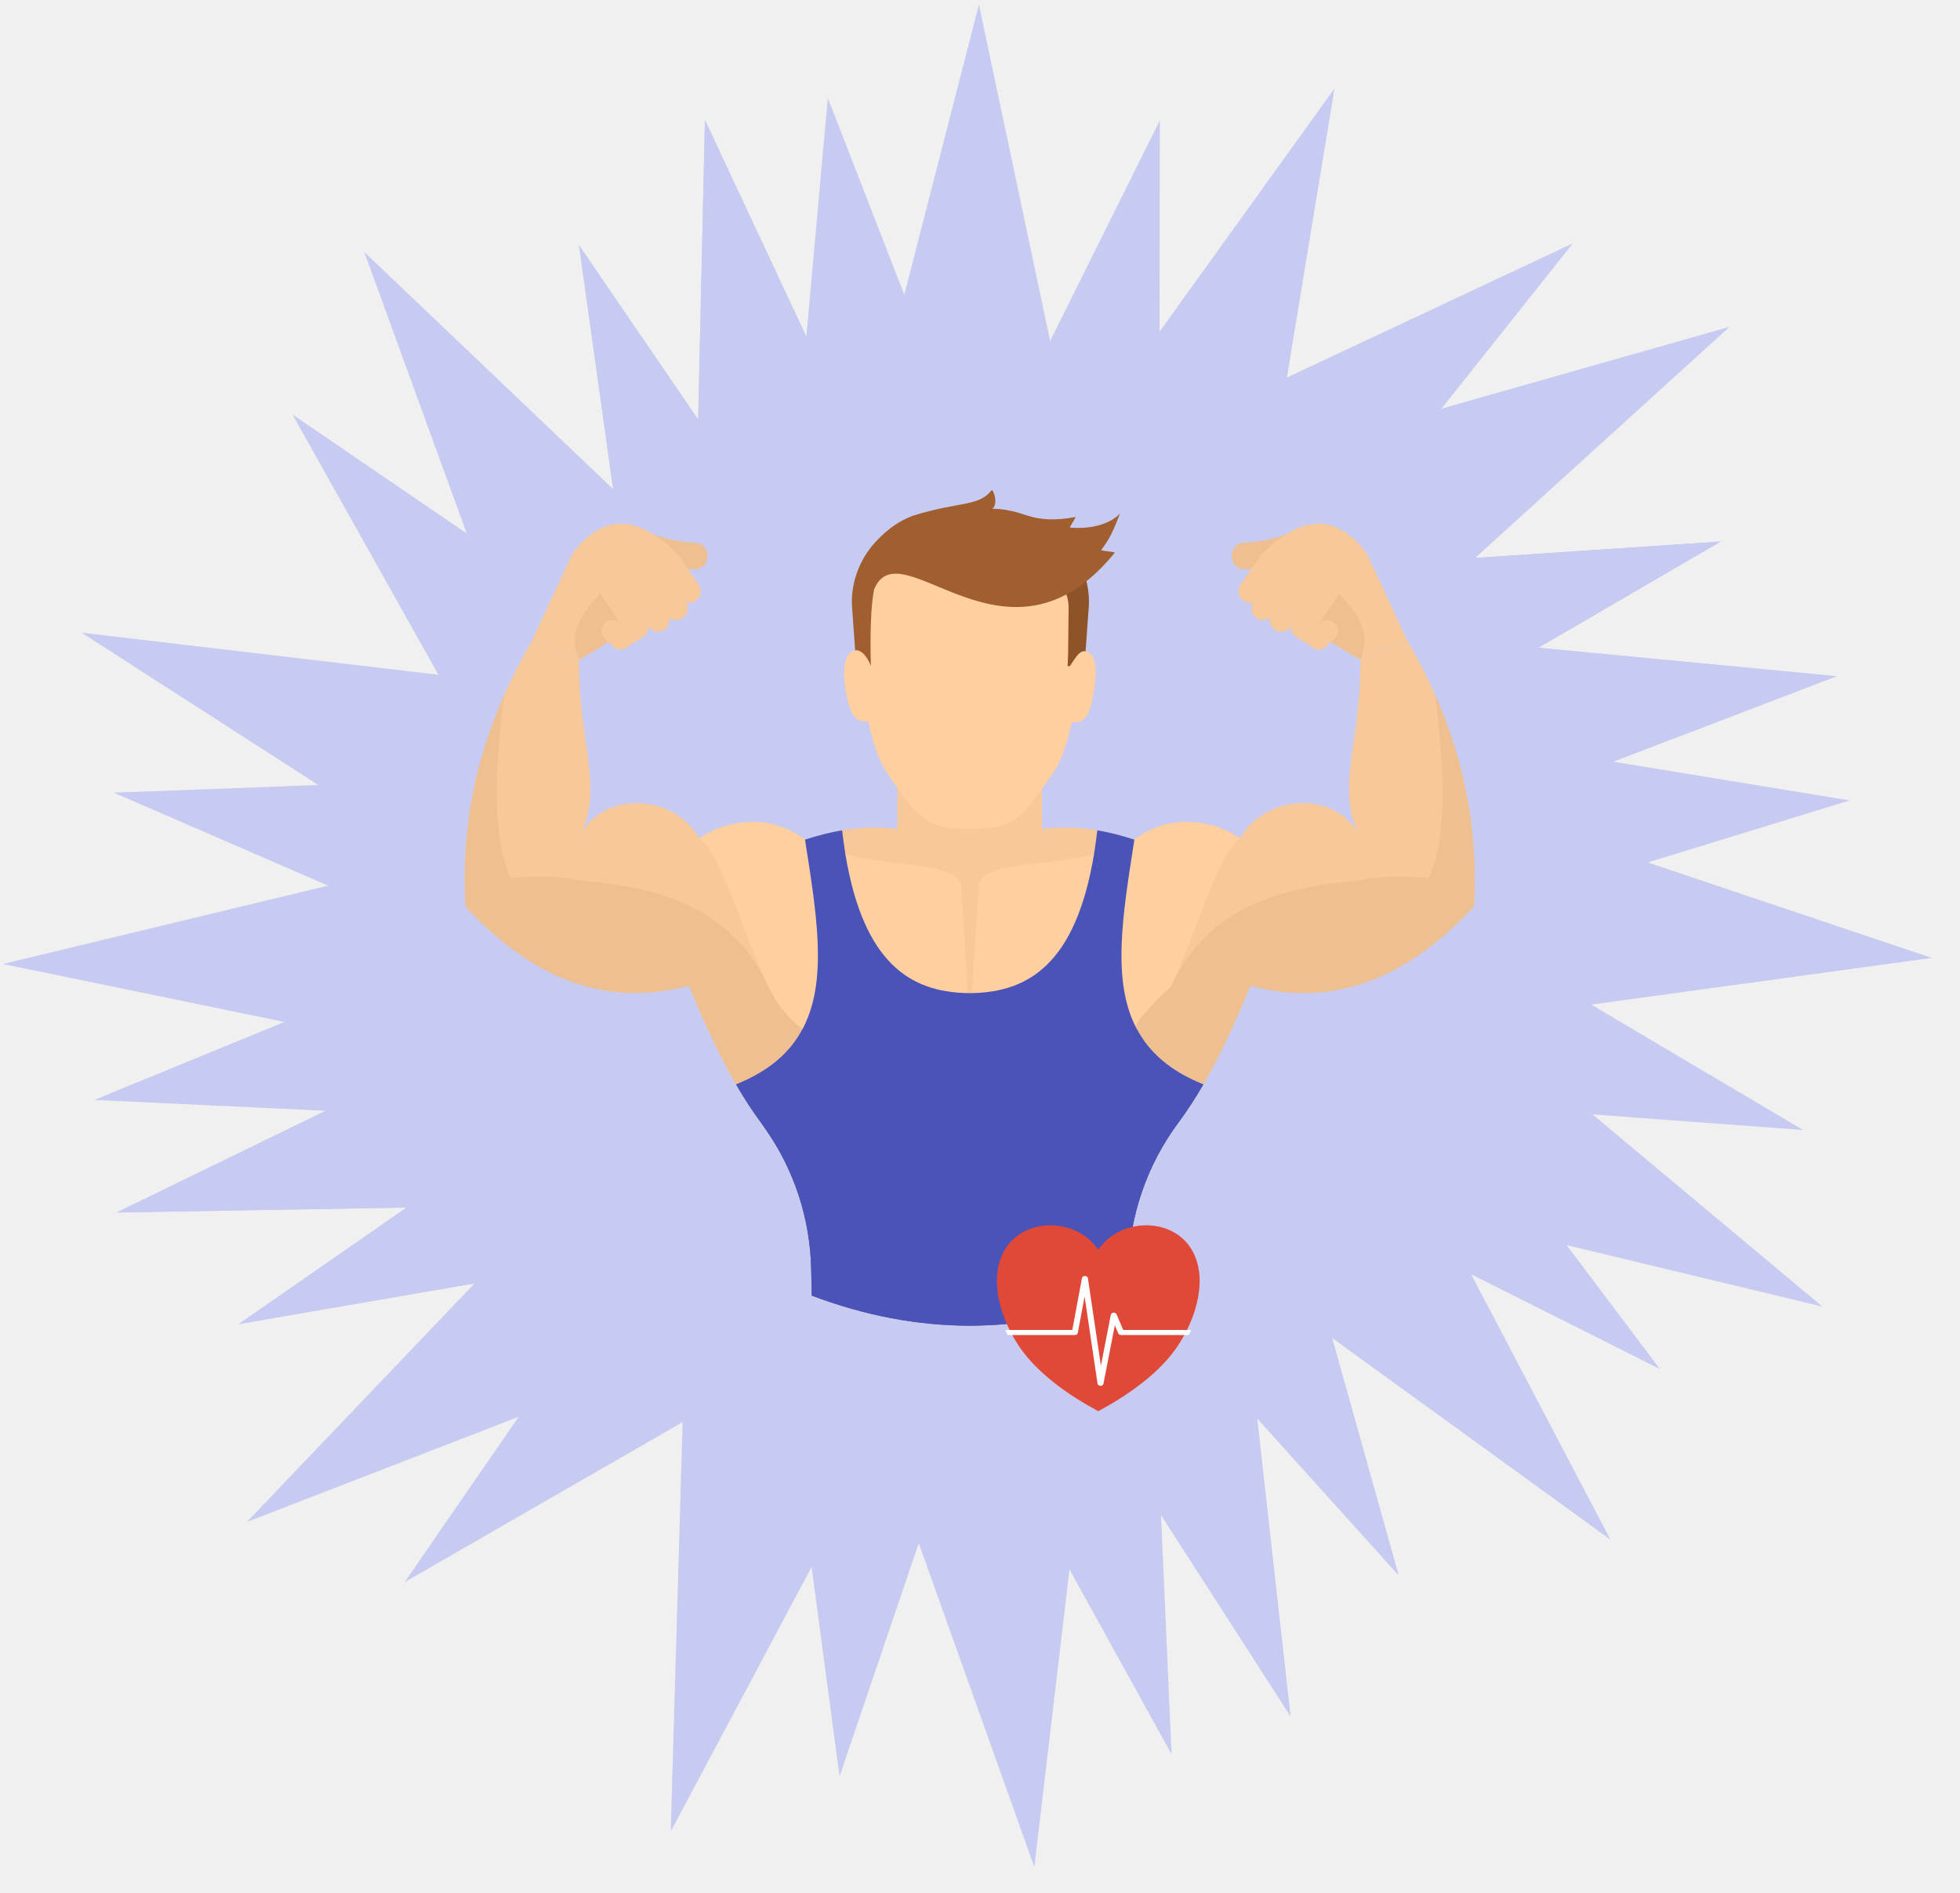
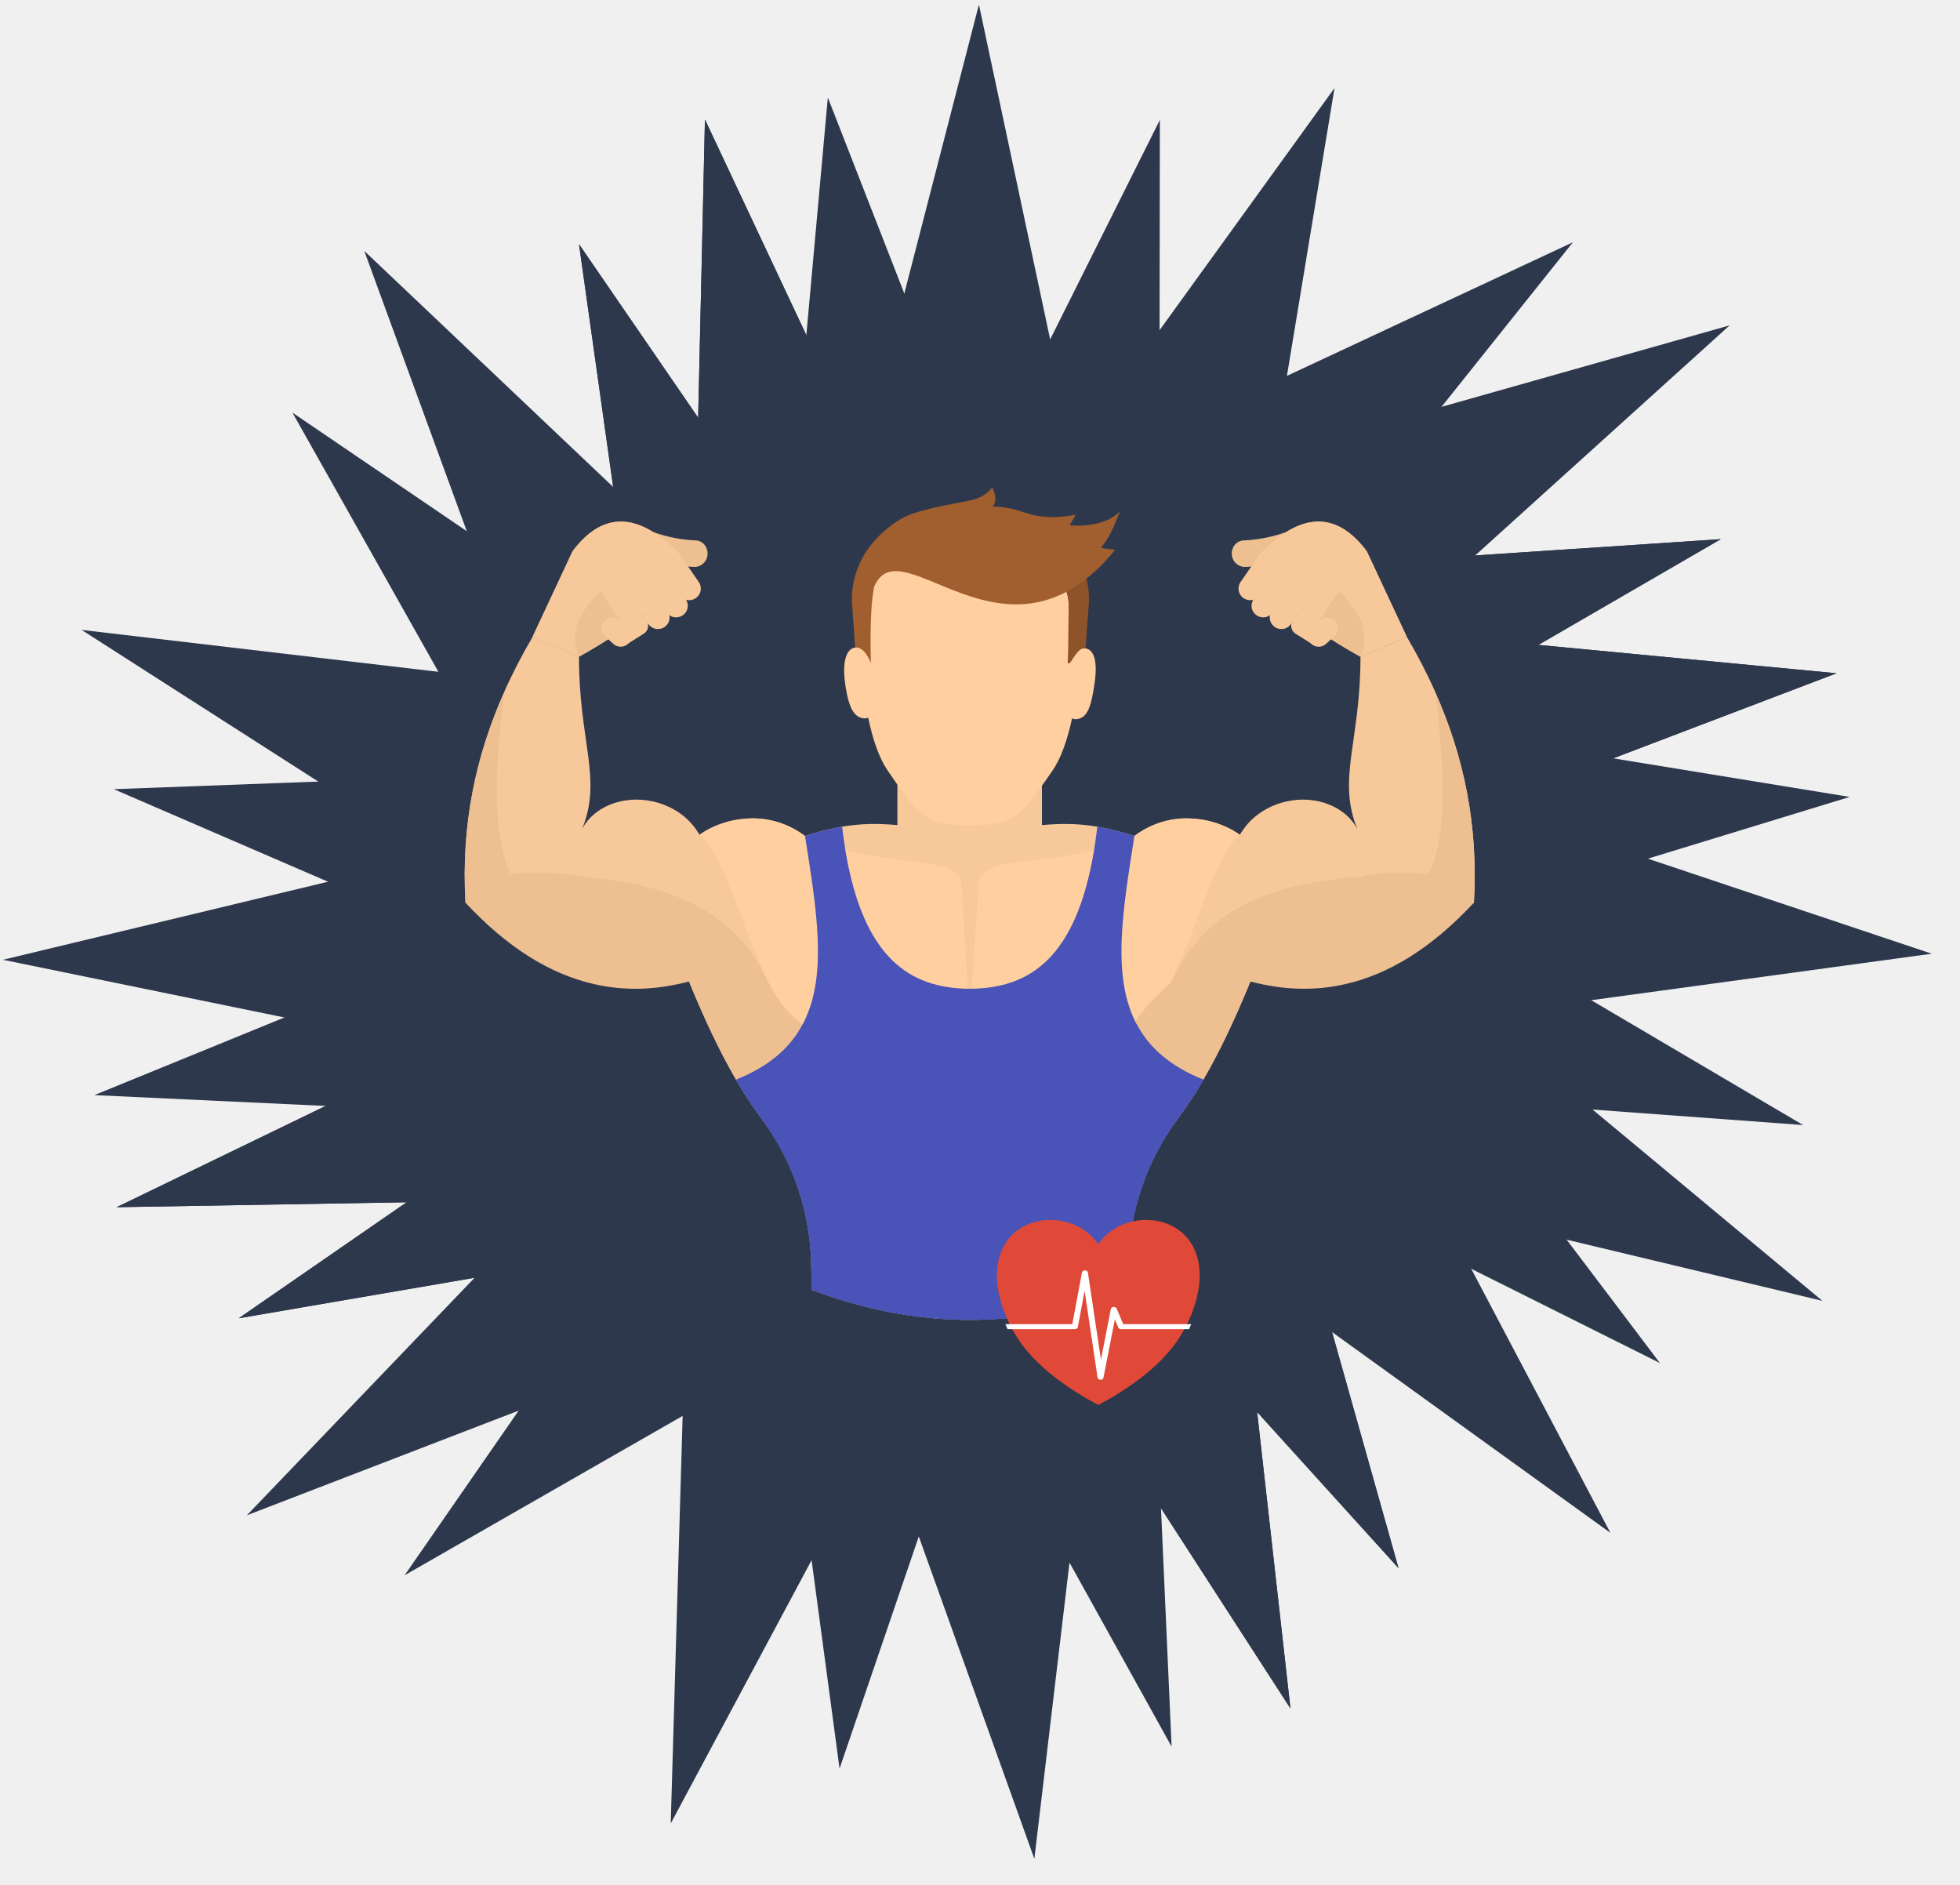
- <svg xmlns="http://www.w3.org/2000/svg" width="232" height="224" viewBox="0 0 232 224" fill="none">
-   <path d="M43.115 29.82L112.459 95.863L75.887 119.799L43.115 29.82Z" fill="#C7CBF1" />
-   <path d="M34.612 49.042L113.694 103.045L81.458 132.563L34.612 49.042Z" fill="#C7CBF1" />
-   <path d="M83.441 14.201L124.042 100.93L81.271 109.938L83.441 14.201Z" fill="#C7CBF1" />
-   <path d="M68.533 29.019L122.582 108.07L81.822 123.854L68.533 29.019Z" fill="#C7CBF1" />
-   <path d="M83.441 14.201L124.042 100.93L81.271 109.938L83.441 14.201Z" fill="#C7CBF1" />
-   <path d="M68.533 29.019L122.582 108.07L81.822 123.854L68.533 29.019Z" fill="#C7CBF1" />
-   <path d="M115.871 0.542L135.717 94.225L92.018 93.286L115.871 0.542Z" fill="#C7CBF1" />
-   <path d="M97.987 11.588L132.674 100.847L89.394 106.963L97.987 11.588Z" fill="#C7CBF1" />
-   <path d="M157.962 10.464L142.405 104.953L102.035 88.197L157.962 10.464Z" fill="#C7CBF1" />
-   <path d="M137.287 14.255L137.163 110.017L94.62 99.986L137.287 14.255Z" fill="#C7CBF1" />
-   <path d="M190.619 182.198L113.066 126.021L146.11 97.409L190.619 182.198Z" fill="#C7CBF1" />
-   <path d="M196.476 162.012L110.883 119.068L138.883 85.504L196.476 162.012Z" fill="#C7CBF1" />
-   <path d="M152.744 203.069L100.91 122.548L142.093 107.901L152.744 203.069Z" fill="#C7CBF1" />
-   <path d="M165.536 186.391L101.403 115.277L139.686 94.184L165.536 186.391Z" fill="#C7CBF1" />
-   <path d="M152.744 203.069L100.91 122.548L142.093 107.901L152.744 203.069Z" fill="#C7CBF1" />
-   <path d="M165.536 186.391L101.403 115.277L139.686 94.184L165.536 186.391Z" fill="#C7CBF1" />
-   <path d="M122.431 220.941L90.237 130.754L133.669 125.841L122.431 220.941Z" fill="#C7CBF1" />
-   <path d="M138.677 207.604L92.367 123.785L134.44 111.936L138.677 207.604Z" fill="#C7CBF1" />
-   <path d="M79.392 216.737L82.175 121.016L124.423 132.224L79.392 216.737Z" fill="#C7CBF1" />
-   <path d="M99.374 210.215L86.692 115.297L130.195 119.549L99.374 210.215Z" fill="#C7CBF1" />
-   <path d="M29.215 180.113L92.673 113.649L116.113 146.497L29.215 180.113Z" fill="#C7CBF1" />
-   <path d="M47.89 187.238L99.62 112.241L128.434 140.877L47.89 187.238Z" fill="#C7CBF1" />
-   <path d="M13.803 143.49L97.497 102.771L106.526 141.899L13.803 143.49Z" fill="#C7CBF1" />
-   <path d="M28.259 156.69L104.422 103.851L119.998 140.868L28.259 156.69Z" fill="#C7CBF1" />
-   <path d="M13.803 143.49L97.497 102.771L106.526 141.899L13.803 143.49Z" fill="#C7CBF1" />
-   <path d="M28.259 156.69L104.422 103.851L119.998 140.868L28.259 156.69Z" fill="#C7CBF1" />
-   <path d="M0.345 114.08L90.921 92.251L90.324 132.608L0.345 114.08Z" fill="#C7CBF1" />
-   <path d="M11.168 130.166L97.355 94.81L103.587 134.515L11.168 130.166Z" fill="#C7CBF1" />
-   <path d="M9.652 74.869L101.263 85.677L85.325 123.556L9.652 74.869Z" fill="#C7CBF1" />
-   <path d="M13.471 93.804L106.203 90.324L96.793 129.955L13.471 93.804Z" fill="#C7CBF1" />
-   <path d="M204.731 38.673L133.835 103.047L112.613 64.835L204.731 38.673Z" fill="#C7CBF1" />
-   <path d="M186.176 28.798L126.582 103.757L99.478 69.466L186.176 28.798Z" fill="#C7CBF1" />
-   <path d="M217.385 80.025L127.941 114.231L122.057 70.92L217.385 80.025Z" fill="#C7CBF1" />
-   <path d="M203.687 64.082L120.926 112.257L108.138 70.46L203.687 64.082Z" fill="#C7CBF1" />
-   <path d="M217.385 80.025L127.941 114.231L122.057 70.92L217.385 80.025Z" fill="#C7CBF1" />
-   <path d="M203.687 64.082L120.926 112.257L108.138 70.46L203.687 64.082Z" fill="#C7CBF1" />
-   <path d="M228.657 113.36L133.782 126.362L137.887 82.845L228.657 113.36Z" fill="#C7CBF1" />
-   <path d="M218.937 94.723L127.398 122.846L124.436 79.237L218.937 94.723Z" fill="#C7CBF1" />
-   <path d="M215.71 154.621L122.597 132.254L142.236 93.205L215.71 154.621Z" fill="#C7CBF1" />
-   <path d="M213.428 133.725L117.927 126.659L131.016 84.955L213.428 133.725Z" fill="#C7CBF1" />
-   <ellipse cx="110" cy="114.5" rx="66" ry="59.5" fill="#C7CBF1" />
-   <path d="M82.127 67.387C79.933 67.294 77.782 66.833 75.742 66.021C74.914 65.693 74.547 64.722 74.895 63.935L74.909 63.907C75.257 63.12 76.093 62.763 76.799 63.044C78.582 63.754 80.463 64.156 82.38 64.238C83.141 64.273 83.758 64.938 83.752 65.801V65.832C83.749 66.691 83.016 67.426 82.127 67.387" fill="#EDBF91" />
-   <path d="M147.423 67.387C149.617 67.294 151.769 66.833 153.807 66.021C154.635 65.693 155.002 64.722 154.654 63.935L154.642 63.907C154.293 63.12 153.457 62.763 152.751 63.044C150.967 63.754 149.086 64.156 147.169 64.238C146.41 64.273 145.793 64.938 145.797 65.801L145.798 65.832C145.802 66.691 146.533 67.426 147.423 67.387" fill="#EDBF91" />
-   <path d="M80.375 65.782C80.269 66.942 79.895 68.035 79.309 69.089C78.895 69.835 78.375 70.569 77.749 71.275C77.522 71.529 77.269 71.782 77.015 72.049C74.869 74.209 71.869 76.168 68.535 78.049L68.522 78.062L63.029 75.716L67.775 65.516C69.615 63.049 71.549 61.996 73.495 61.996C73.709 61.996 73.909 62.009 74.122 62.035L74.202 62.049C74.402 62.062 74.589 62.102 74.789 62.142C74.935 62.182 75.095 62.222 75.242 62.275C75.389 62.302 75.522 62.355 75.655 62.409C75.802 62.462 75.935 62.516 76.082 62.582L76.375 62.715C76.789 62.916 77.202 63.156 77.615 63.435C77.789 63.542 77.975 63.675 78.149 63.809C78.375 63.968 78.602 64.142 78.815 64.329C79.082 64.542 79.335 64.769 79.589 65.022C79.855 65.262 80.122 65.516 80.375 65.782" fill="#F7C899" />
-   <path d="M149.175 65.782C149.282 66.942 149.655 68.035 150.242 69.089C150.655 69.835 151.175 70.569 151.802 71.275C152.028 71.529 152.282 71.782 152.535 72.049C154.682 74.209 157.682 76.168 161.015 78.049L161.028 78.062L166.522 75.716L161.775 65.516C159.935 63.049 158.002 61.996 156.055 61.996C155.842 61.996 155.642 62.009 155.428 62.035L155.348 62.049C155.148 62.062 154.962 62.102 154.762 62.142C154.615 62.182 154.455 62.222 154.309 62.275C154.162 62.302 154.028 62.355 153.895 62.409C153.748 62.462 153.615 62.516 153.468 62.582L153.175 62.715C152.762 62.916 152.348 63.156 151.935 63.435C151.762 63.542 151.575 63.675 151.402 63.809C151.175 63.968 150.948 64.142 150.735 64.329C150.468 64.542 150.215 64.769 149.962 65.022C149.695 65.262 149.429 65.516 149.175 65.782" fill="#F7C899" />
-   <path d="M80.375 65.782C80.269 66.942 79.895 68.035 79.309 69.089C78.895 69.835 78.375 70.569 77.749 71.275C77.522 71.529 77.269 71.782 77.015 72.049C74.869 74.209 71.869 76.168 68.535 78.049L68.522 78.062L63.029 75.716L67.775 65.516C69.615 63.049 71.549 61.996 73.495 61.996C73.709 61.996 73.909 62.009 74.122 62.035L74.202 62.049C74.402 62.062 74.589 62.102 74.789 62.142C74.935 62.182 75.095 62.222 75.242 62.275C75.389 62.302 75.522 62.355 75.655 62.409C75.802 62.462 75.935 62.516 76.082 62.582L76.375 62.715C76.789 62.916 77.202 63.156 77.615 63.435C77.789 63.542 77.975 63.675 78.149 63.809C78.375 63.968 78.602 64.142 78.815 64.329C79.082 64.542 79.335 64.769 79.589 65.022C79.855 65.262 80.122 65.516 80.375 65.782" fill="#F7C899" />
-   <path d="M149.175 65.782C149.282 66.942 149.655 68.035 150.242 69.089C150.655 69.835 151.175 70.569 151.802 71.275C152.028 71.529 152.282 71.782 152.535 72.049C154.682 74.209 157.682 76.168 161.015 78.049L161.028 78.062L166.522 75.716L161.775 65.516C159.935 63.049 158.002 61.996 156.055 61.996C155.842 61.996 155.642 62.009 155.428 62.035L155.348 62.049C155.148 62.062 154.962 62.102 154.762 62.142C154.615 62.182 154.455 62.222 154.309 62.275C154.162 62.302 154.028 62.355 153.895 62.409C153.748 62.462 153.615 62.516 153.468 62.582L153.175 62.715C152.762 62.916 152.348 63.156 151.935 63.435C151.762 63.542 151.575 63.675 151.402 63.809C151.175 63.968 150.948 64.142 150.735 64.329C150.468 64.542 150.215 64.769 149.962 65.022C149.695 65.262 149.429 65.516 149.175 65.782" fill="#F7C899" />
-   <path d="M80.375 65.782C80.269 66.942 79.895 68.035 79.308 69.089C78.895 69.835 78.375 70.569 77.749 71.275C77.522 71.529 77.269 71.782 77.015 72.049C74.868 74.209 71.868 76.169 68.535 78.049C66.733 73.847 70.354 71.12 73.269 67.849C74.322 66.449 75.388 65.502 76.482 64.956C77.255 64.555 78.028 64.356 78.815 64.329C79.082 64.542 79.335 64.769 79.588 65.022C79.855 65.262 80.122 65.516 80.375 65.782Z" fill="#EDBF91" />
-   <path d="M149.175 65.782C149.282 66.942 149.655 68.035 150.242 69.089C150.655 69.835 151.175 70.569 151.802 71.275C152.028 71.529 152.282 71.782 152.535 72.049C154.682 74.209 157.682 76.169 161.015 78.049C162.816 73.847 159.195 71.12 156.282 67.849C155.228 66.449 154.162 65.502 153.068 64.956C152.295 64.555 151.522 64.356 150.735 64.329C150.468 64.542 150.215 64.769 149.962 65.022C149.695 65.262 149.429 65.516 149.175 65.782Z" fill="#EDBF91" />
-   <path d="M174.461 107.298C166.794 113.432 158.834 118.751 148.007 116.658C146.247 120.978 144.421 124.911 142.434 128.338C141.501 129.951 140.527 131.445 139.501 132.832C135.754 137.872 133.687 143.898 133.541 150.192L133.474 153.325C127.261 155.672 121.034 156.872 114.781 156.885C108.527 156.872 102.301 155.672 96.087 153.325L96.021 150.192C95.887 144.245 94.034 138.525 90.647 133.672C90.461 133.392 90.26 133.111 90.061 132.832C89.034 131.445 88.061 129.951 87.127 128.338C85.141 124.911 83.314 120.978 81.554 116.658C77.394 117.458 73.661 117.178 70.194 116.165C64.661 114.538 59.821 111.072 55.101 107.298C54.567 98.058 56.301 89.898 59.661 82.311V82.285C60.647 80.045 61.781 77.858 63.034 75.711L68.527 78.058C68.527 88.165 71.314 92.565 68.914 98.498C70.327 95.872 73.781 94.458 77.341 95.272C79.647 95.805 81.514 97.165 82.567 98.858C82.647 98.978 82.727 99.098 82.794 99.232C84.514 98.005 86.741 97.272 89.167 97.272C91.421 97.272 93.567 98.072 95.287 99.365C96.927 98.832 98.354 98.485 99.674 98.258C102.114 97.845 104.141 97.885 106.221 98.072C108.714 98.311 111.301 98.778 114.781 98.978C118.261 98.778 120.834 98.311 123.327 98.072H123.341C125.421 97.885 127.447 97.845 129.887 98.258C131.207 98.485 132.634 98.832 134.274 99.365C135.994 98.072 138.141 97.272 140.394 97.272C142.821 97.272 145.047 98.005 146.767 99.232C146.834 99.098 146.914 98.978 146.994 98.858C148.047 97.165 149.914 95.805 152.221 95.272C155.781 94.458 159.234 95.872 160.647 98.498C158.247 92.565 161.034 88.165 161.034 78.058L166.527 75.711C167.781 77.858 168.914 80.045 169.901 82.285V82.311C173.261 89.898 174.994 98.058 174.461 107.298" fill="#F7C899" />
-   <path d="M106.219 103.667V89.722H123.33V103.667H106.219Z" fill="#F7C899" />
-   <path d="M82.562 98.862C82.642 98.982 82.722 99.102 82.788 99.235C82.655 99.129 82.575 99.009 82.562 98.862Z" fill="#F5C08C" />
-   <path d="M146.989 98.862C146.909 98.982 146.829 99.102 146.762 99.235C146.895 99.129 146.975 99.009 146.989 98.862Z" fill="#F5C08C" />
-   <path d="M76.038 75.37L76.016 75.385C75.439 75.781 74.65 75.633 74.254 75.055L70.383 69.285L72.496 67.838L76.367 73.608C76.763 74.185 76.615 74.974 76.038 75.37" fill="#F7C899" />
-   <path d="M153.511 75.37L153.532 75.385C154.11 75.781 154.899 75.633 155.295 75.055L159.166 69.285L157.052 67.838L153.182 73.608C152.787 74.185 152.934 74.974 153.511 75.37" fill="#F7C899" />
-   <path d="M76.49 73.608L76.503 73.629C76.878 74.221 76.752 74.972 76.225 75.306L74.271 76.541C73.743 76.875 73.011 76.666 72.636 76.074L72.623 76.053C72.249 75.461 72.374 74.71 72.902 74.375L74.855 73.141C75.385 72.806 76.115 73.015 76.49 73.608" fill="#F7C899" />
-   <path d="M153.059 73.608L153.046 73.629C152.671 74.221 152.796 74.972 153.324 75.306L155.278 76.541C155.806 76.875 156.538 76.666 156.912 76.074L156.926 76.053C157.3 75.461 157.175 74.71 156.647 74.375L154.694 73.141C154.166 72.806 153.434 73.015 153.059 73.608" fill="#F7C899" />
-   <path d="M74.383 76.473L74.366 76.491C73.875 76.993 73.073 77.001 72.573 76.511L71.552 75.575C71.052 75.086 71.043 74.284 71.534 73.782L71.551 73.765C72.042 73.263 72.844 73.255 73.344 73.745L74.365 74.68C74.865 75.17 74.874 75.973 74.383 76.473Z" fill="#F7C899" />
-   <path d="M155.166 76.473L155.183 76.491C155.674 76.993 156.476 77.001 156.976 76.511L157.996 75.575C158.498 75.086 158.506 74.284 158.016 73.782L157.998 73.765C157.508 73.263 156.706 73.255 156.204 73.745L155.184 74.68C154.684 75.17 154.676 75.973 155.166 76.473Z" fill="#F7C899" />
-   <path d="M78.667 74.518L78.644 74.534C78.023 74.958 77.177 74.801 76.751 74.179L72.353 67.653L74.621 66.098L79.02 72.626C79.445 73.246 79.287 74.092 78.667 74.518" fill="#F7C899" />
-   <path d="M150.883 74.518L150.906 74.534C151.526 74.958 152.373 74.801 152.798 74.179L157.198 67.653L154.929 66.098L150.53 72.626C150.105 73.246 150.263 74.092 150.883 74.518" fill="#F7C899" />
-   <path d="M80.819 73.129L80.796 73.144C80.177 73.57 79.33 73.411 78.904 72.791L74.296 65.884L76.566 64.329L81.172 71.237C81.598 71.856 81.439 72.705 80.819 73.129" fill="#F7C899" />
-   <path d="M148.73 73.129L148.753 73.144C149.373 73.57 150.221 73.411 150.645 72.791L155.253 65.884L152.985 64.329L148.377 71.237C147.951 71.856 148.11 72.705 148.73 73.129" fill="#F7C899" />
-   <path d="M82.362 71.089L82.335 71.102C81.722 71.529 80.868 71.368 80.442 70.755L79.308 69.089L76.482 64.955L76.135 64.449L77.615 63.435C77.788 63.542 77.975 63.675 78.148 63.809C78.375 63.968 78.602 64.142 78.815 64.329C79.082 64.542 79.335 64.769 79.588 65.022C79.855 65.262 80.122 65.515 80.375 65.782L82.722 69.195C83.135 69.809 82.989 70.662 82.362 71.089" fill="#F7C899" />
-   <path d="M147.188 71.089L147.215 71.102C147.828 71.529 148.682 71.368 149.108 70.755L150.242 69.089L153.068 64.955L153.415 64.449L151.935 63.435C151.762 63.542 151.575 63.675 151.402 63.809C151.175 63.968 150.948 64.142 150.735 64.329C150.468 64.542 150.215 64.769 149.962 65.022C149.695 65.262 149.428 65.515 149.175 65.782L146.828 69.195C146.415 69.809 146.562 70.662 147.188 71.089" fill="#F7C899" />
-   <path d="M114.716 98.098H114.79L114.839 98.099C118.347 98.113 119.876 97.594 121.735 95.456C122.555 94.513 123.438 93.258 124.583 91.59C125.552 90.181 126.312 88.07 126.891 85.401L127.106 85.468C127.346 85.51 127.598 85.48 127.838 85.386C128.863 85.004 129.184 83.551 129.495 81.672C129.88 79.351 129.782 77.284 128.498 77.069C127.798 76.951 127.075 77.409 126.496 78.232L126.52 71.982C126.531 69.244 124.324 67.018 121.586 67.009L108.212 66.957C105.474 66.946 102.562 68.575 102.551 71.314L102.684 76.915C102.112 76.087 101.923 76.851 101.222 76.963C99.936 77.168 99.711 79.235 100.079 81.557C100.375 83.439 100.795 84.894 101.818 85.285C102.058 85.381 102.308 85.413 102.548 85.372L102.764 85.308C103.322 87.981 104.066 90.098 105.023 91.514C106.156 93.192 107.028 94.453 107.842 95.402C109.683 97.554 111.21 98.085 114.716 98.098" fill="#FFCF9F" />
-   <path d="M126.007 69.823C126.193 70.221 126.343 70.639 126.417 71.087C126.465 71.36 126.493 71.633 126.493 71.914L126.431 77.301L126.37 78.829L126.641 78.826C126.97 78.327 127.337 77.707 127.733 77.332H127.742C127.977 77.096 128.243 77.031 128.498 77.069L128.89 71.605C128.938 70.327 128.742 69.065 128.334 67.875C127.581 68.693 126.802 69.326 126.007 69.823" fill="#8F5329" />
-   <path d="M117.474 60.222C118.214 59.558 117.534 57.818 117.379 58.015C115.833 59.98 113.587 59.315 108.119 61.013H108.11C106.453 61.617 105.105 62.581 103.754 64.005C103.537 64.23 103.338 64.463 103.141 64.708C101.601 66.638 100.754 69.07 100.838 71.572L101.221 76.961C101.522 76.915 101.833 77.039 102.133 77.303C102.489 77.615 102.815 78.125 103.075 78.802C103.122 78.915 102.822 73.09 103.459 69.767C106.566 62.184 119.183 81.073 131.946 65.417C132.046 65.278 130.241 65.214 130.349 65.074C131.354 63.775 131.749 62.874 132.579 60.749C132.59 60.751 130.994 62.766 126.691 62.442C126.475 62.426 127.489 61.149 127.261 61.191C125.025 61.614 123.219 61.553 121.465 60.975L121.462 60.977C118.993 60.094 117.474 60.222 117.474 60.222" fill="#A15E2E" />
-   <path d="M95.66 122.165C95.514 121.911 95.354 121.672 95.18 121.418C94.18 119.938 92.82 118.405 91.007 116.845C86.594 107.298 78.087 105.058 68.874 104.218C66.33 103.685 63.506 103.605 60.415 103.91L60.428 103.902C58.455 99.622 58.362 92.822 59.655 82.316C56.295 89.902 54.562 98.062 55.095 107.302L55.1 107.298C60.1 112.698 65.167 115.791 70.287 116.965C74.007 117.832 77.767 117.672 81.554 116.658C83.314 120.978 85.141 124.911 87.127 128.338C88.061 129.951 89.034 131.445 90.061 132.832C90.26 133.111 90.46 133.391 90.647 133.672L95.754 135.632C95.754 135.632 100.247 129.711 95.66 122.165" fill="#EDBF91" />
-   <path d="M140.389 97.275C138.135 97.275 135.989 98.075 134.269 99.368C125.669 103.368 117.789 101.244 115.942 104.389C115.803 104.625 114.833 121.261 114.775 121.555C114.718 121.263 113.855 104.734 113.719 104.501C111.882 101.346 103.889 103.372 95.282 99.368C93.562 98.075 91.415 97.275 89.162 97.275C86.735 97.275 84.509 98.009 82.789 99.235C85.549 101.275 88.109 111.009 91.002 116.849C92.135 119.142 93.495 120.702 95.015 121.755C97.362 123.409 100.055 123.875 102.829 124.062C106.935 124.329 111.562 124.329 114.775 122.555C117.989 124.329 122.615 124.329 126.722 124.062C129.495 123.875 132.189 123.409 134.535 121.755C136.055 120.702 137.415 119.142 138.549 116.849C141.442 111.009 144.002 101.275 146.762 99.235C145.042 98.009 142.815 97.275 140.389 97.275" fill="#FFCF9F" />
-   <path d="M133.895 122.165C134.042 121.911 134.202 121.672 134.375 121.418C135.375 119.938 136.735 118.405 138.548 116.845C142.962 107.298 151.468 105.058 160.682 104.218C163.226 103.685 166.05 103.605 169.139 103.91L169.127 103.902C171.1 99.622 171.194 92.822 169.9 82.316C173.26 89.902 174.994 98.062 174.46 107.302L174.454 107.298C169.454 112.698 164.387 115.791 159.268 116.965C155.548 117.832 151.788 117.672 148.002 116.658C146.242 120.978 144.415 124.911 142.428 128.338C141.495 129.951 140.522 131.445 139.495 132.832C139.295 133.111 139.095 133.391 138.908 133.672L133.802 135.632C133.802 135.632 129.308 129.711 133.895 122.165" fill="#EDBF91" />
-   <path d="M142.434 128.338C141.501 129.951 140.527 131.445 139.501 132.832C135.754 137.872 133.687 143.898 133.541 150.192L133.474 153.325C127.261 155.672 121.034 156.872 114.781 156.885C108.527 156.872 102.301 155.672 96.087 153.325L96.02 150.192C95.887 144.245 94.034 138.525 90.647 133.672C90.46 133.392 90.26 133.111 90.061 132.832C89.034 131.445 88.061 129.951 87.127 128.338C91.114 126.738 93.581 124.498 95.02 121.751C95.074 121.645 95.127 121.538 95.18 121.418C97.967 115.751 96.634 108.018 95.287 99.365C96.927 98.832 98.354 98.485 99.674 98.258C99.794 99.245 99.927 100.165 100.061 101.058V101.072C102.221 114.032 107.794 117.392 114.527 117.525H115.047C121.781 117.392 127.354 114.018 129.501 101.058C129.647 100.165 129.767 99.232 129.887 98.258C131.207 98.485 132.634 98.832 134.274 99.365C132.901 108.192 131.541 116.058 134.541 121.751C135.981 124.498 138.447 126.738 142.434 128.338" fill="#4953B8" />
-   <path d="M142.434 128.338C141.501 129.951 140.527 131.445 139.501 132.832C135.754 137.872 133.687 143.898 133.541 150.192L133.474 153.325C127.261 155.672 121.034 156.872 114.781 156.885C108.527 156.872 102.301 155.672 96.087 153.325L96.02 150.192C95.887 144.245 94.034 138.525 90.647 133.672C90.46 133.392 90.26 133.111 90.061 132.832C89.034 131.445 88.061 129.951 87.127 128.338C91.114 126.738 93.581 124.498 95.02 121.751C95.234 121.898 95.447 122.045 95.66 122.165C97.847 123.485 100.314 123.885 102.834 124.058C106.941 124.325 111.567 124.325 114.781 122.551C117.994 124.325 122.621 124.325 126.727 124.058C129.501 123.872 132.194 123.405 134.541 121.751C135.981 124.498 138.447 126.738 142.434 128.338Z" fill="#4953B8" />
-   <path d="M141.154 155.877C141.072 156.094 140.983 156.314 140.89 156.534C140.568 157.286 140.174 158.048 139.706 158.813C137.484 162.448 133.301 165.233 129.998 167C126.699 165.233 122.517 162.448 120.295 158.813C119.826 158.048 119.432 157.286 119.11 156.534C119.017 156.314 118.928 156.094 118.845 155.877C117.182 151.473 117.997 147.532 121.082 145.815C123.969 144.212 128.077 145.007 129.998 147.903C131.923 145.007 136.031 144.212 138.918 145.815C142.002 147.532 142.818 151.473 141.154 155.877" fill="#E04938" />
-   <path d="M141 157.389C140.919 157.587 140.831 157.787 140.739 157.988H132.705C132.557 157.988 132.422 157.91 132.366 157.794L131.96 156.829L130.612 163.752C130.584 163.892 130.439 164 130.263 164H130.256C130.079 164 129.935 163.886 129.914 163.74L128.382 153.434L127.578 157.734C127.55 157.883 127.401 157.988 127.225 157.988H119.261C119.169 157.787 119.081 157.587 119 157.389H126.925L128.068 151.252C128.096 151.108 128.241 150.994 128.425 151C128.601 151 128.749 151.114 128.771 151.264L130.312 161.62L131.484 155.59C131.512 155.458 131.646 155.359 131.805 155.341C131.967 155.335 132.115 155.41 132.172 155.542L132.948 157.389H141" fill="white" />
+ <svg xmlns="http://www.w3.org/2000/svg" width="233" height="224" viewBox="0 0 233 224" fill="none">
+   <path d="M43.302 29.82L112.946 95.863L76.215 119.799L43.302 29.82Z" fill="#2E384D" />
+   <path d="M34.761 49.042L114.186 103.045L81.81 132.563L34.761 49.042Z" fill="#2E384D" />
+   <path d="M83.802 14.201L124.579 100.93L81.623 109.938L83.802 14.201Z" fill="#2E384D" />
+   <path d="M68.829 29.019L123.113 108.07L82.176 123.854L68.829 29.019Z" fill="#2E384D" />
+   <path d="M83.802 14.201L124.579 100.93L81.623 109.938L83.802 14.201Z" fill="#2E384D" />
+   <path d="M68.829 29.019L123.113 108.07L82.176 123.854L68.829 29.019Z" fill="#2E384D" />
+   <path d="M116.372 0.542L136.304 94.225L92.416 93.286L116.372 0.542Z" fill="#2E384D" />
+   <path d="M98.411 11.588L133.248 100.847L89.781 106.963L98.411 11.588Z" fill="#2E384D" />
+   <path d="M158.645 10.464L143.021 104.953L102.476 88.197L158.645 10.464Z" fill="#2E384D" />
+   <path d="M137.881 14.255L137.756 110.017L95.029 99.986L137.881 14.255Z" fill="#2E384D" />
+   <path d="M191.444 182.198L113.556 126.021L146.743 97.409L191.444 182.198Z" fill="#2E384D" />
+   <path d="M197.326 162.012L111.363 119.068L139.484 85.504L197.326 162.012Z" fill="#2E384D" />
+   <path d="M153.405 203.069L101.347 122.548L142.708 107.901L153.405 203.069Z" fill="#2E384D" />
+   <path d="M166.253 186.391L101.842 115.277L140.29 94.184L166.253 186.391Z" fill="#2E384D" />
+   <path d="M153.405 203.069L101.347 122.548L142.708 107.901L153.405 203.069Z" fill="#2E384D" />
+   <path d="M166.253 186.391L101.842 115.277L140.29 94.184L166.253 186.391Z" fill="#2E384D" />
+   <path d="M122.961 220.941L90.627 130.754L134.248 125.841L122.961 220.941Z" fill="#2E384D" />
+   <path d="M139.277 207.604L92.767 123.785L135.022 111.936L139.277 207.604Z" fill="#2E384D" />
+   <path d="M79.735 216.737L82.531 121.016L124.961 132.224L79.735 216.737Z" fill="#2E384D" />
+   <path d="M99.804 210.215L87.068 115.297L130.758 119.549L99.804 210.215Z" fill="#2E384D" />
+   <path d="M29.342 180.113L93.074 113.649L116.616 146.497L29.342 180.113Z" fill="#2E384D" />
+   <path d="M48.098 187.238L100.051 112.241L128.99 140.877L48.098 187.238Z" fill="#2E384D" />
+   <path d="M13.863 143.49L97.919 102.771L106.987 141.899L13.863 143.49Z" fill="#2E384D" />
+   <path d="M28.381 156.69L104.874 103.851L120.517 140.868L28.381 156.69Z" fill="#2E384D" />
+   <path d="M13.863 143.49L97.919 102.771L106.987 141.899L13.863 143.49Z" fill="#2E384D" />
+   <path d="M28.381 156.69L104.874 103.851L120.517 140.868L28.381 156.69Z" fill="#2E384D" />
+   <path d="M0.345 114.08L91.312 92.243L90.714 132.601L0.345 114.08Z" fill="#2E384D" />
+   <path d="M11.216 130.166L97.776 94.81L104.035 134.515L11.216 130.166Z" fill="#2E384D" />
+   <path d="M9.694 74.869L101.701 85.677L85.694 123.556L9.694 74.869Z" fill="#2E384D" />
+   <path d="M13.529 93.804L106.663 90.324L97.213 129.955L13.529 93.804Z" fill="#2E384D" />
+   <path d="M205.617 38.673L134.414 103.047L113.1 64.835L205.617 38.673Z" fill="#2E384D" />
+   <path d="M186.982 28.798L127.13 103.757L99.909 69.466L186.982 28.798Z" fill="#2E384D" />
+   <path d="M218.326 80.025L128.495 114.231L122.586 70.92L218.326 80.025Z" fill="#2E384D" />
+   <path d="M204.569 64.082L121.45 112.257L108.606 70.46L204.569 64.082Z" fill="#2E384D" />
+   <path d="M218.326 80.025L128.495 114.231L122.586 70.92L218.326 80.025Z" fill="#2E384D" />
+   <path d="M204.569 64.082L121.45 112.257L108.606 70.46L204.569 64.082Z" fill="#2E384D" />
+   <path d="M229.647 113.36L134.361 126.362L138.484 82.845L229.647 113.36Z" fill="#2E384D" />
+   <path d="M219.885 94.723L127.95 122.846L124.975 79.237L219.885 94.723Z" fill="#2E384D" />
+   <path d="M216.644 154.621L123.128 132.254L142.852 93.205L216.644 154.621Z" fill="#2E384D" />
+   <path d="M214.352 133.725L118.438 126.659L131.583 84.955L214.352 133.725Z" fill="#2E384D" />
+   <ellipse cx="110.476" cy="114.5" rx="66.286" ry="59.5" fill="#2E384D" />
+   <path d="M82.483 67.387C80.278 67.294 78.118 66.833 76.07 66.021C75.238 65.693 74.87 64.722 75.219 63.935L75.233 63.907C75.582 63.12 76.422 62.763 77.132 63.044C78.922 63.754 80.811 64.156 82.737 64.238C83.5 64.273 84.12 64.938 84.115 65.801V65.832C84.111 66.691 83.376 67.426 82.483 67.387Z" fill="#EDBF91" />
+   <path d="M148.061 67.387C150.264 67.294 152.425 66.833 154.473 66.021C155.305 65.693 155.673 64.722 155.323 63.935L155.311 63.907C154.96 63.12 154.121 62.763 153.412 63.044C151.621 63.754 149.731 64.156 147.806 64.238C147.044 64.273 146.424 64.938 146.428 65.801L146.429 65.832C146.433 66.691 147.167 67.426 148.061 67.387Z" fill="#EDBF91" />
+   <path d="M80.723 65.782C80.616 66.942 80.241 68.035 79.652 69.089C79.237 69.835 78.715 70.569 78.085 71.275C77.858 71.529 77.603 71.782 77.349 72.049C75.193 74.209 72.18 76.168 68.832 78.049L68.819 78.062L63.301 75.716L68.069 65.516C69.917 63.049 71.858 61.996 73.813 61.996C74.028 61.996 74.228 62.009 74.443 62.035L74.523 62.049C74.724 62.062 74.911 62.102 75.112 62.142C75.26 62.182 75.42 62.222 75.568 62.275C75.715 62.302 75.849 62.355 75.983 62.409C76.13 62.462 76.264 62.516 76.411 62.582L76.706 62.715C77.121 62.916 77.536 63.156 77.951 63.435C78.125 63.542 78.313 63.675 78.487 63.809C78.715 63.968 78.942 64.142 79.156 64.329C79.424 64.542 79.679 64.769 79.933 65.022C80.201 65.262 80.469 65.516 80.723 65.782Z" fill="#F7C899" />
+   <path d="M149.821 65.782C149.928 66.942 150.303 68.035 150.892 69.089C151.307 69.835 151.83 70.569 152.459 71.275C152.687 71.529 152.941 71.782 153.195 72.049C155.351 74.209 158.364 76.168 161.712 78.049L161.726 78.062L167.243 75.716L162.475 65.516C160.627 63.049 158.686 61.996 156.731 61.996C156.516 61.996 156.316 62.009 156.101 62.035L156.021 62.049C155.82 62.062 155.633 62.102 155.432 62.142C155.284 62.182 155.124 62.222 154.976 62.275C154.829 62.302 154.695 62.355 154.561 62.409C154.414 62.462 154.28 62.516 154.133 62.582L153.838 62.715C153.423 62.916 153.008 63.156 152.593 63.435C152.419 63.542 152.231 63.675 152.057 63.809C151.83 63.968 151.602 64.142 151.388 64.329C151.12 64.542 150.865 64.769 150.611 65.022C150.343 65.262 150.075 65.516 149.821 65.782Z" fill="#F7C899" />
+   <path d="M80.723 65.782C80.616 66.942 80.241 68.035 79.652 69.089C79.237 69.835 78.715 70.569 78.085 71.275C77.858 71.529 77.603 71.782 77.349 72.049C75.193 74.209 72.18 76.168 68.832 78.049L68.819 78.062L63.301 75.716L68.069 65.516C69.917 63.049 71.858 61.996 73.813 61.996C74.028 61.996 74.228 62.009 74.443 62.035L74.523 62.049C74.724 62.062 74.911 62.102 75.112 62.142C75.26 62.182 75.42 62.222 75.568 62.275C75.715 62.302 75.849 62.355 75.983 62.409C76.13 62.462 76.264 62.516 76.411 62.582L76.706 62.715C77.121 62.916 77.536 63.156 77.951 63.435C78.125 63.542 78.313 63.675 78.487 63.809C78.715 63.968 78.942 64.142 79.156 64.329C79.424 64.542 79.679 64.769 79.933 65.022C80.201 65.262 80.469 65.516 80.723 65.782Z" fill="#F7C899" />
+   <path d="M149.821 65.782C149.928 66.942 150.303 68.035 150.892 69.089C151.307 69.835 151.83 70.569 152.459 71.275C152.687 71.529 152.941 71.782 153.195 72.049C155.351 74.209 158.364 76.168 161.712 78.049L161.726 78.062L167.243 75.716L162.475 65.516C160.627 63.049 158.686 61.996 156.731 61.996C156.516 61.996 156.316 62.009 156.101 62.035L156.021 62.049C155.82 62.062 155.633 62.102 155.432 62.142C155.284 62.182 155.124 62.222 154.976 62.275C154.829 62.302 154.695 62.355 154.561 62.409C154.414 62.462 154.28 62.516 154.133 62.582L153.838 62.715C153.423 62.916 153.008 63.156 152.593 63.435C152.419 63.542 152.231 63.675 152.057 63.809C151.83 63.968 151.602 64.142 151.388 64.329C151.12 64.542 150.865 64.769 150.611 65.022C150.343 65.262 150.075 65.516 149.821 65.782Z" fill="#F7C899" />
+   <path d="M80.723 65.782C80.616 66.942 80.241 68.035 79.652 69.089C79.237 69.835 78.714 70.569 78.085 71.275C77.857 71.529 77.603 71.782 77.349 72.049C75.192 74.209 72.18 76.169 68.832 78.049C67.021 73.847 70.658 71.12 73.586 67.849C74.644 66.449 75.715 65.502 76.813 64.956C77.59 64.555 78.366 64.356 79.156 64.329C79.424 64.542 79.678 64.769 79.933 65.022C80.201 65.262 80.469 65.516 80.723 65.782Z" fill="#EDBF91" />
+   <path d="M149.821 65.782C149.928 66.942 150.303 68.035 150.892 69.089C151.307 69.835 151.83 70.569 152.459 71.275C152.687 71.529 152.941 71.782 153.195 72.049C155.351 74.209 158.364 76.169 161.712 78.049C163.521 73.847 159.884 71.12 156.958 67.849C155.9 66.449 154.829 65.502 153.731 64.956C152.954 64.555 152.178 64.356 151.388 64.329C151.12 64.542 150.865 64.769 150.611 65.022C150.343 65.262 150.075 65.516 149.821 65.782Z" fill="#EDBF91" />
+   <path d="M175.216 107.298C167.516 113.432 159.521 118.751 148.648 116.658C146.88 120.978 145.046 124.911 143.05 128.338C142.113 129.951 141.135 131.445 140.104 132.832C136.341 137.872 134.266 143.898 134.119 150.192L134.052 153.325C127.811 155.672 121.558 156.872 115.277 156.885C108.997 156.872 102.743 155.672 96.503 153.325L96.436 150.192C96.302 144.245 94.441 138.525 91.04 133.672C90.852 133.392 90.651 133.111 90.45 132.832C89.419 131.445 88.442 129.951 87.504 128.338C85.509 124.911 83.674 120.978 81.907 116.658C77.729 117.458 73.979 117.178 70.498 116.165C64.94 114.538 60.079 111.072 55.339 107.298C54.803 98.058 56.544 89.898 59.919 82.311V82.285C60.91 80.045 62.048 77.858 63.307 75.711L68.824 78.058C68.824 88.165 71.623 92.565 69.212 98.498C70.632 95.872 74.1 94.458 77.675 95.272C79.992 95.805 81.867 97.165 82.925 98.858C83.005 98.978 83.085 99.098 83.152 99.232C84.88 98.005 87.116 97.272 89.553 97.272C91.816 97.272 93.972 98.072 95.7 99.365C97.347 98.832 98.78 98.485 100.105 98.258C102.556 97.845 104.591 97.885 106.68 98.072C109.184 98.311 111.782 98.778 115.277 98.978C118.772 98.778 121.357 98.311 123.861 98.072H123.874C125.963 97.885 127.999 97.845 130.449 98.258C131.775 98.485 133.208 98.832 134.855 99.365C136.582 98.072 138.738 97.272 141.002 97.272C143.439 97.272 145.675 98.005 147.402 99.232C147.469 99.098 147.55 98.978 147.63 98.858C148.688 97.165 150.563 95.805 152.879 95.272C156.455 94.458 159.923 95.872 161.343 98.498C158.932 92.565 161.731 88.165 161.731 78.058L167.248 75.711C168.507 77.858 169.645 80.045 170.636 82.285V82.311C174.01 89.898 175.751 98.058 175.216 107.298Z" fill="#F7C899" />
+   <path d="M106.679 103.667V89.722H123.864V103.667H106.679Z" fill="#F7C899" />
+   <path d="M82.919 98.862C82.999 98.982 83.079 99.102 83.146 99.235C83.013 99.129 82.933 99.009 82.919 98.862Z" fill="#F5C08C" />
+   <path d="M147.624 98.862C147.544 98.982 147.464 99.102 147.397 99.235C147.53 99.129 147.61 99.009 147.624 98.862Z" fill="#F5C08C" />
+   <path d="M76.367 75.37L76.346 75.385C75.766 75.781 74.973 75.633 74.575 75.055L70.688 69.285L72.81 67.838L76.698 73.608C77.096 74.185 76.947 74.974 76.367 75.37Z" fill="#F7C899" />
+   <path d="M154.176 75.37L154.197 75.385C154.777 75.781 155.57 75.633 155.967 75.055L159.855 69.285L157.732 67.838L153.845 73.608C153.449 74.185 153.596 74.974 154.176 75.37Z" fill="#F7C899" />
+   <path d="M76.821 73.608L76.834 73.629C77.211 74.221 77.085 74.972 76.554 75.306L74.593 76.541C74.062 76.875 73.327 76.666 72.951 76.074L72.938 76.053C72.561 75.461 72.687 74.71 73.217 74.375L75.179 73.141C75.711 72.806 76.445 73.015 76.821 73.608Z" fill="#F7C899" />
+   <path d="M153.722 73.608L153.708 73.629C153.332 74.221 153.458 74.972 153.988 75.306L155.95 76.541C156.48 76.875 157.215 76.666 157.592 76.074L157.605 76.053C157.981 75.461 157.855 74.71 157.325 74.375L155.363 73.141C154.833 72.806 154.098 73.015 153.722 73.608Z" fill="#F7C899" />
+   <path d="M74.705 76.473L74.688 76.491C74.195 76.993 73.389 77.001 72.887 76.511L71.862 75.575C71.36 75.086 71.351 74.284 71.844 73.782L71.861 73.765C72.354 73.263 73.16 73.255 73.662 73.745L74.686 74.68C75.189 75.17 75.198 75.973 74.705 76.473Z" fill="#F7C899" />
+   <path d="M155.837 76.473L155.855 76.491C156.348 76.993 157.154 77.001 157.656 76.511L158.68 75.575C159.184 75.086 159.192 74.284 158.7 73.782L158.682 73.765C158.19 73.263 157.384 73.255 156.881 73.745L155.856 74.68C155.354 75.17 155.346 75.973 155.837 76.473Z" fill="#F7C899" />
+   <path d="M79.008 74.518L78.985 74.534C78.361 74.958 77.511 74.801 77.084 74.179L72.666 67.653L74.944 66.098L79.363 72.626C79.788 73.246 79.63 74.092 79.008 74.518Z" fill="#F7C899" />
+   <path d="M151.536 74.518L151.559 74.534C152.182 74.958 153.032 74.801 153.459 74.179L157.878 67.653L155.599 66.098L151.181 72.626C150.754 73.246 150.914 74.092 151.536 74.518Z" fill="#F7C899" />
+   <path d="M81.169 73.129L81.146 73.144C80.523 73.57 79.673 73.411 79.246 72.791L74.618 65.884L76.897 64.329L81.524 71.237C81.951 71.856 81.792 72.705 81.169 73.129Z" fill="#F7C899" />
+   <path d="M149.374 73.129L149.396 73.144C150.019 73.57 150.871 73.411 151.297 72.791L155.925 65.884L153.647 64.329L149.019 71.237C148.592 71.856 148.751 72.705 149.374 73.129Z" fill="#F7C899" />
+   <path d="M82.718 71.089L82.692 71.102C82.076 71.529 81.219 71.368 80.79 70.755L79.652 69.089L76.813 64.955L76.465 64.449L77.951 63.435C78.125 63.542 78.313 63.675 78.487 63.809C78.714 63.968 78.942 64.142 79.156 64.329C79.424 64.542 79.679 64.769 79.933 65.022C80.201 65.262 80.469 65.515 80.723 65.782L83.08 69.195C83.495 69.809 83.348 70.662 82.718 71.089Z" fill="#F7C899" />
+   <path d="M147.826 71.089L147.852 71.102C148.468 71.529 149.325 71.368 149.754 70.755L150.892 69.089L153.731 64.955L154.079 64.449L152.593 63.435C152.419 63.542 152.231 63.675 152.057 63.809C151.829 63.968 151.602 64.142 151.388 64.329C151.12 64.542 150.865 64.769 150.611 65.022C150.343 65.262 150.075 65.515 149.821 65.782L147.464 69.195C147.049 69.809 147.196 70.662 147.826 71.089Z" fill="#F7C899" />
+   <path d="M115.213 98.098H115.287L115.336 98.099C118.859 98.113 120.395 97.594 122.262 95.456C123.086 94.513 123.972 93.258 125.122 91.59C126.096 90.181 126.859 88.07 127.44 85.401L127.656 85.468C127.897 85.51 128.15 85.48 128.391 85.386C129.421 85.004 129.744 83.551 130.056 81.672C130.443 79.351 130.344 77.284 129.054 77.069C128.351 76.951 127.625 77.409 127.044 78.232L127.068 71.982C127.079 69.244 124.863 67.018 122.112 67.009L108.681 66.957C105.93 66.946 103.006 68.575 102.995 71.314L103.129 76.915C102.554 76.087 102.364 76.851 101.66 76.963C100.369 77.168 100.143 79.235 100.512 81.557C100.81 83.439 101.231 84.894 102.259 85.285C102.5 85.381 102.751 85.413 102.992 85.372L103.209 85.308C103.769 87.981 104.516 90.098 105.478 91.514C106.616 93.192 107.492 94.453 108.309 95.402C110.158 97.554 111.691 98.085 115.213 98.098Z" fill="#FFCF9F" />
+   <path d="M126.553 69.823C126.739 70.221 126.89 70.639 126.964 71.087C127.012 71.36 127.04 71.633 127.04 71.914L126.978 77.301L126.917 78.829L127.189 78.826C127.519 78.327 127.888 77.707 128.285 77.332H128.295C128.53 77.096 128.798 77.031 129.054 77.069L129.448 71.605C129.496 70.327 129.299 69.065 128.889 67.875C128.133 68.693 127.351 69.326 126.553 69.823Z" fill="#8F5329" />
+   <path d="M117.982 60.222C118.726 59.558 118.043 57.818 117.887 58.015C116.334 59.98 114.079 59.315 108.587 61.013H108.578C106.913 61.617 105.559 62.581 104.203 64.005C103.985 64.23 103.785 64.463 103.587 64.708C102.04 66.638 101.19 69.07 101.274 71.572L101.659 76.961C101.961 76.915 102.273 77.039 102.575 77.303C102.932 77.615 103.26 78.125 103.521 78.802C103.568 78.915 103.267 73.09 103.907 69.767C107.027 62.184 119.699 81.073 132.517 65.417C132.617 65.278 130.804 65.214 130.913 65.074C131.922 63.775 132.319 62.874 133.153 60.749C133.164 60.751 131.561 62.766 127.24 62.442C127.023 62.426 128.04 61.149 127.811 61.191C125.566 61.614 123.752 61.553 121.99 60.975L121.988 60.977C119.508 60.094 117.982 60.222 117.982 60.222Z" fill="#A15E2E" />
+   <path d="M96.075 122.165C95.927 121.911 95.767 121.672 95.593 121.418C94.588 119.938 93.222 118.405 91.401 116.845C86.969 107.298 78.425 105.058 69.172 104.218C66.617 103.685 63.781 103.605 60.677 103.91L60.69 103.902C58.708 99.622 58.614 92.822 59.913 82.316C56.539 89.902 54.798 98.062 55.334 107.302L55.339 107.298C60.361 112.698 65.449 115.791 70.591 116.965C74.328 117.832 78.104 117.672 81.907 116.658C83.674 120.978 85.509 124.911 87.504 128.338C88.442 129.951 89.419 131.445 90.45 132.832C90.651 133.111 90.852 133.391 91.04 133.672L96.168 135.632C96.168 135.632 100.681 129.711 96.075 122.165Z" fill="#EDBF91" />
+   <path d="M140.996 97.275C138.733 97.275 136.577 98.075 134.85 99.368C126.213 103.368 118.298 101.244 116.444 104.389C116.305 104.625 115.33 121.261 115.272 121.555C115.215 121.263 114.348 104.734 114.212 104.501C112.366 101.346 104.338 103.372 95.694 99.368C93.967 98.075 91.811 97.275 89.548 97.275C87.111 97.275 84.874 98.009 83.147 99.235C85.919 101.275 88.49 111.009 91.396 116.849C92.534 119.142 93.9 120.702 95.427 121.755C97.783 123.409 100.488 123.875 103.274 124.062C107.398 124.329 112.045 124.329 115.272 122.555C118.499 124.329 123.146 124.329 127.27 124.062C130.056 123.875 132.761 123.409 135.118 121.755C136.644 120.702 138.01 119.142 139.148 116.849C142.054 111.009 144.625 101.275 147.397 99.235C145.67 98.009 143.433 97.275 140.996 97.275Z" fill="#FFCF9F" />
+   <path d="M134.475 122.165C134.622 121.911 134.783 121.672 134.957 121.418C135.961 119.938 137.327 118.405 139.148 116.845C143.581 107.298 152.124 105.058 161.377 104.218C163.932 103.685 166.769 103.605 169.871 103.91L169.859 103.902C171.841 99.622 171.935 92.822 170.636 82.316C174.01 89.902 175.751 98.062 175.216 107.302L175.209 107.298C170.187 112.698 165.099 115.791 159.958 116.965C156.222 117.832 152.446 117.672 148.642 116.658C146.875 120.978 145.04 124.911 143.045 128.338C142.108 129.951 141.13 131.445 140.099 132.832C139.898 133.111 139.697 133.391 139.51 133.672L134.381 135.632C134.381 135.632 129.868 129.711 134.475 122.165Z" fill="#EDBF91" />
+   <path d="M143.05 128.338C142.113 129.951 141.135 131.445 140.104 132.832C136.341 137.872 134.266 143.898 134.119 150.192L134.052 153.325C127.811 155.672 121.558 156.872 115.277 156.885C108.997 156.872 102.743 155.672 96.503 153.325L96.436 150.192C96.302 144.245 94.441 138.525 91.04 133.672C90.852 133.392 90.651 133.111 90.45 132.832C89.419 131.445 88.442 129.951 87.504 128.338C91.508 126.738 93.986 124.498 95.432 121.751C95.485 121.645 95.539 121.538 95.593 121.418C98.391 115.751 97.052 108.018 95.7 99.365C97.347 98.832 98.779 98.485 100.105 98.258C100.226 99.245 100.36 100.165 100.494 101.058V101.072C102.663 114.032 108.26 117.392 115.023 117.525H115.545C122.308 117.392 127.905 114.018 130.061 101.058C130.208 100.165 130.329 99.232 130.449 98.258C131.775 98.485 133.208 98.832 134.855 99.365C133.476 108.192 132.11 116.058 135.123 121.751C136.569 124.498 139.046 126.738 143.05 128.338Z" fill="#4953B8" />
+   <path d="M143.05 128.338C142.113 129.951 141.135 131.445 140.104 132.832C136.341 137.872 134.266 143.898 134.119 150.192L134.052 153.325C127.811 155.672 121.558 156.872 115.277 156.885C108.997 156.872 102.743 155.672 96.503 153.325L96.436 150.192C96.302 144.245 94.441 138.525 91.04 133.672C90.852 133.392 90.651 133.111 90.45 132.832C89.419 131.445 88.442 129.951 87.504 128.338C91.508 126.738 93.986 124.498 95.432 121.751C95.646 121.898 95.86 122.045 96.075 122.165C98.271 123.485 100.748 123.885 103.279 124.058C107.403 124.325 112.05 124.325 115.277 122.551C118.505 124.325 123.151 124.325 127.276 124.058C130.061 123.872 132.766 123.405 135.123 121.751C136.569 124.498 139.046 126.738 143.05 128.338Z" fill="#4953B8" />
+   <path d="M141.765 155.877C141.683 156.094 141.593 156.314 141.5 156.534C141.176 157.286 140.781 158.048 140.31 158.813C138.079 162.448 133.878 165.233 130.561 167C127.248 165.233 123.047 162.448 120.815 158.813C120.344 158.048 119.949 157.286 119.626 156.534C119.532 156.314 119.443 156.094 119.36 155.877C117.689 151.473 118.508 147.532 121.606 145.815C124.506 144.212 128.631 145.007 130.561 147.903C132.494 145.007 136.619 144.212 139.519 145.815C142.617 147.532 143.437 151.473 141.765 155.877Z" fill="#E04938" />
+   <path d="M141.61 157.389C141.529 157.587 141.44 157.787 141.348 157.988H133.279C133.13 157.988 132.996 157.91 132.939 157.794L132.531 156.829L131.178 163.752C131.149 163.892 131.004 164 130.827 164H130.82C130.642 164 130.497 163.886 130.476 163.74L128.938 153.434L128.13 157.734C128.102 157.883 127.953 157.988 127.776 157.988H119.777C119.685 157.787 119.597 157.587 119.515 157.389H127.475L128.623 151.252C128.651 151.108 128.796 150.994 128.981 151C129.158 151 129.307 151.114 129.328 151.264L130.877 161.62L132.053 155.59C132.081 155.458 132.216 155.359 132.376 155.341C132.538 155.335 132.687 155.41 132.744 155.542L133.524 157.389H141.61Z" fill="white" />
</svg>
